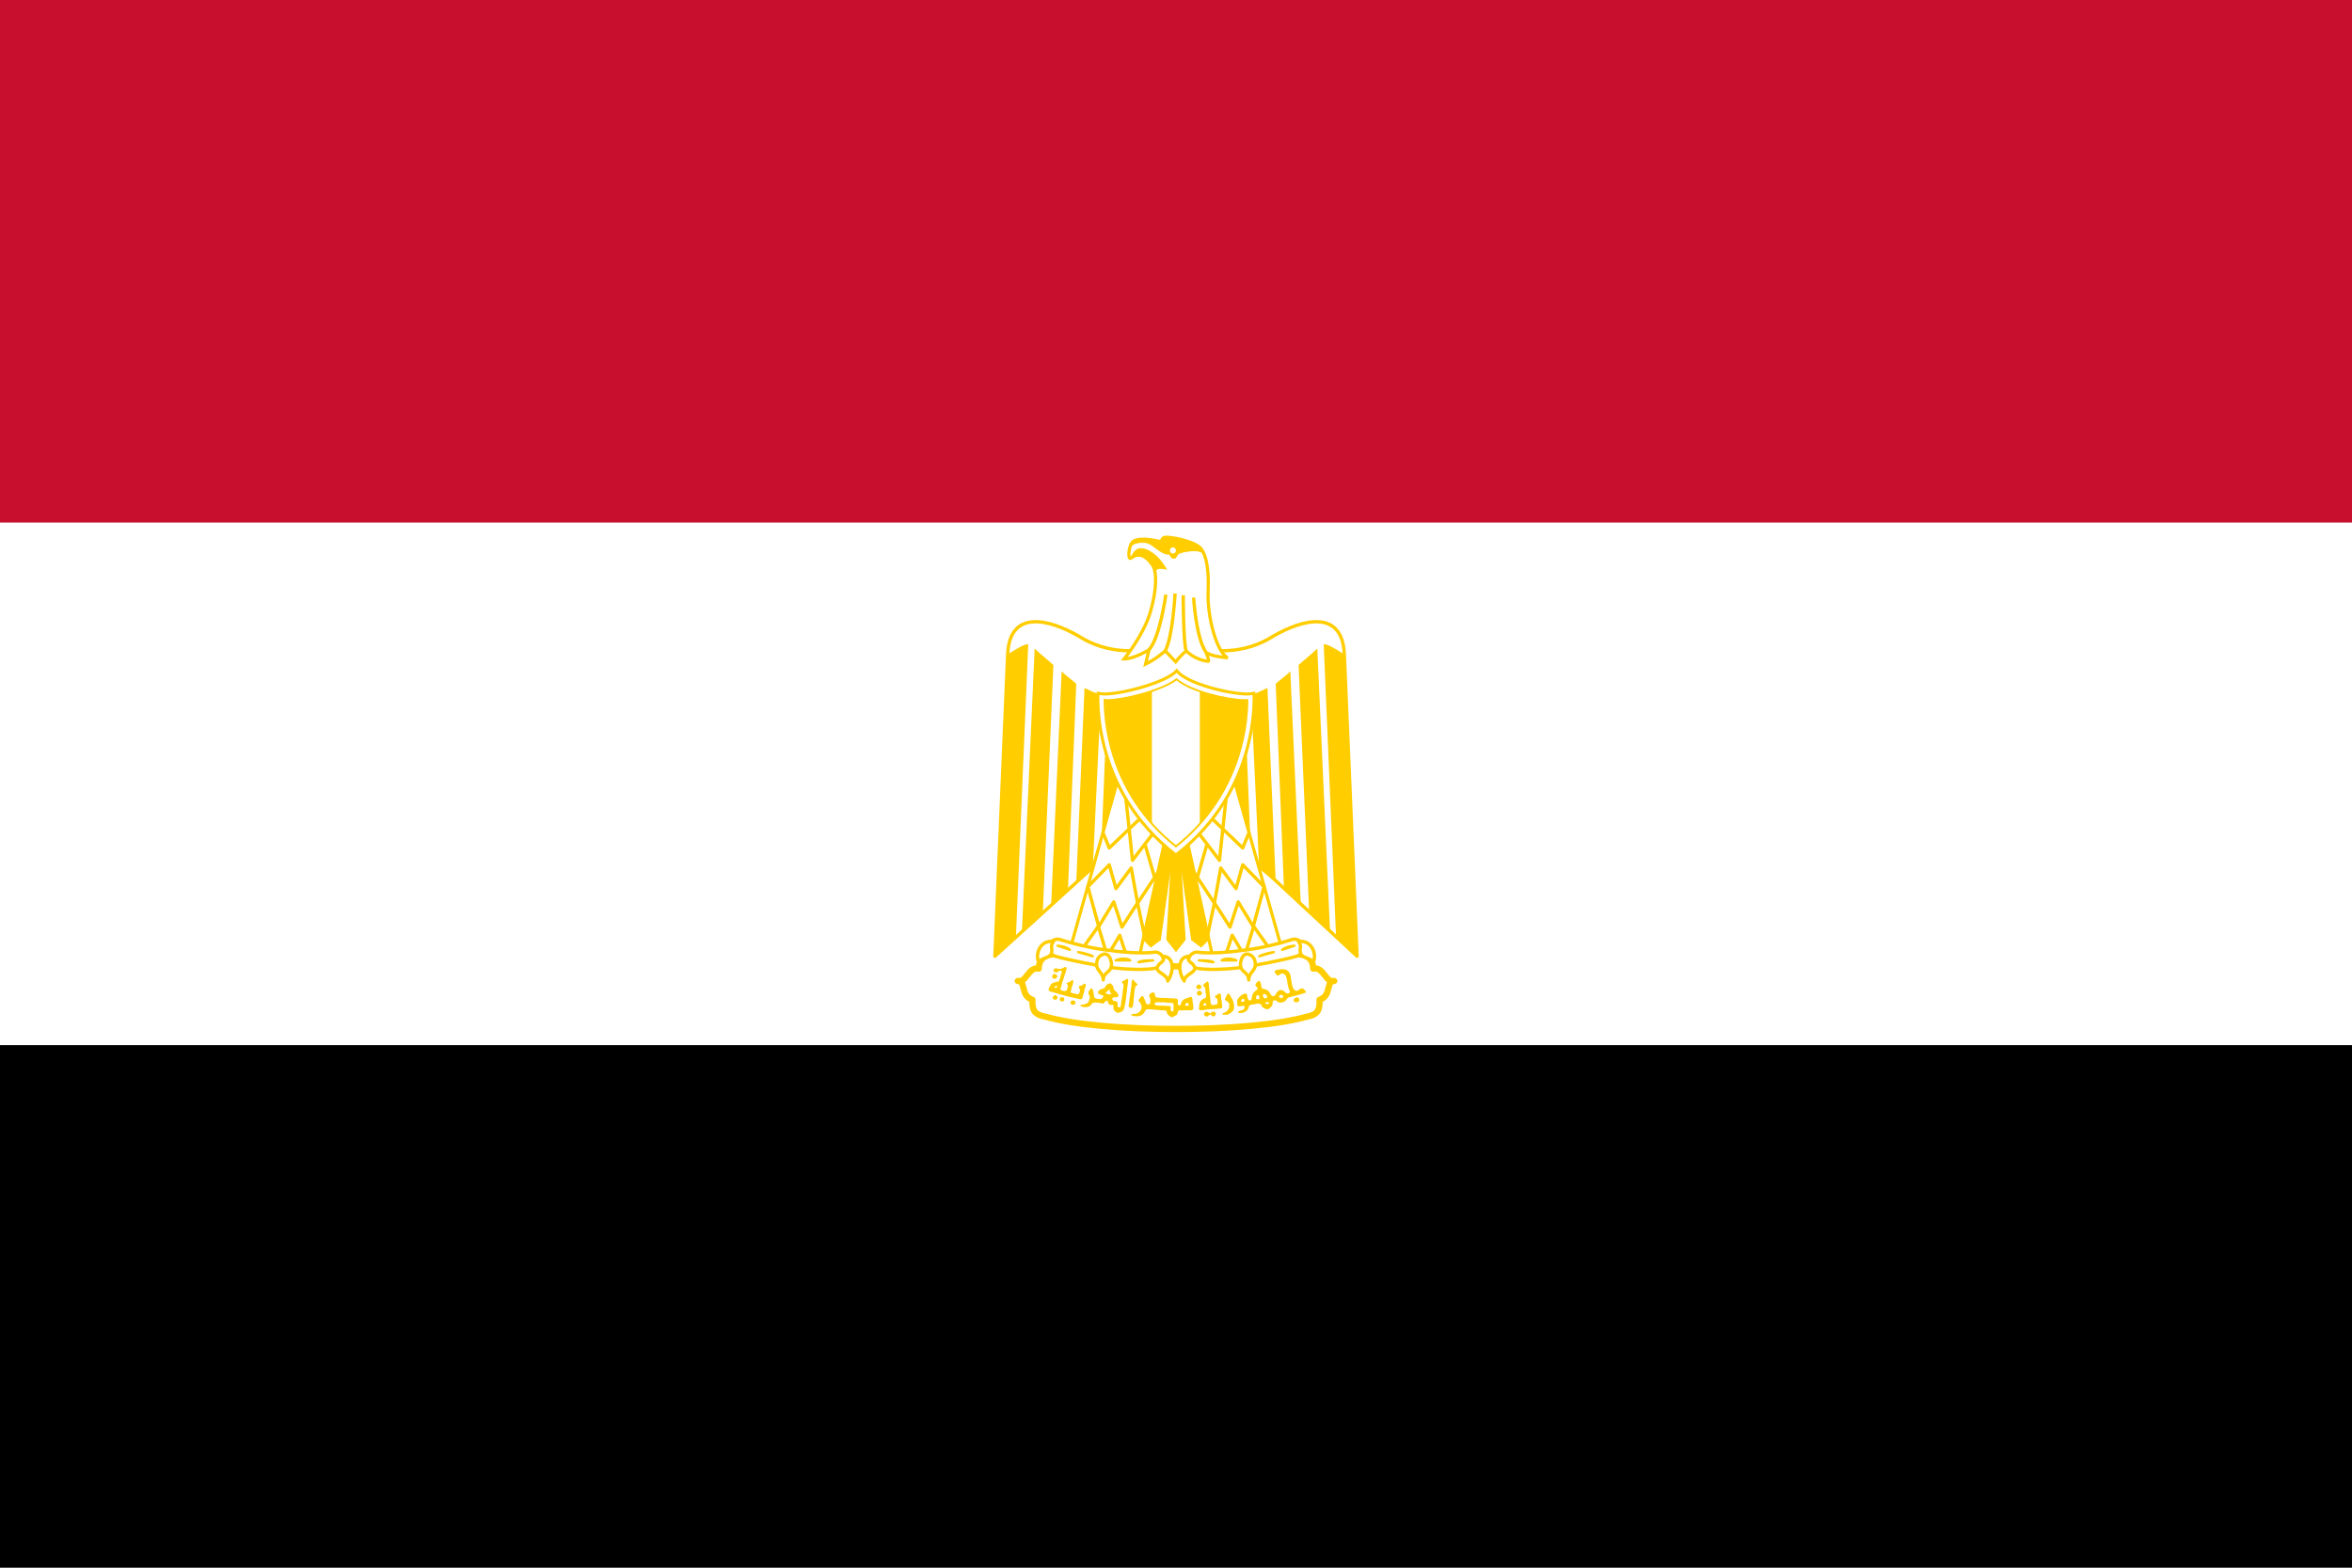
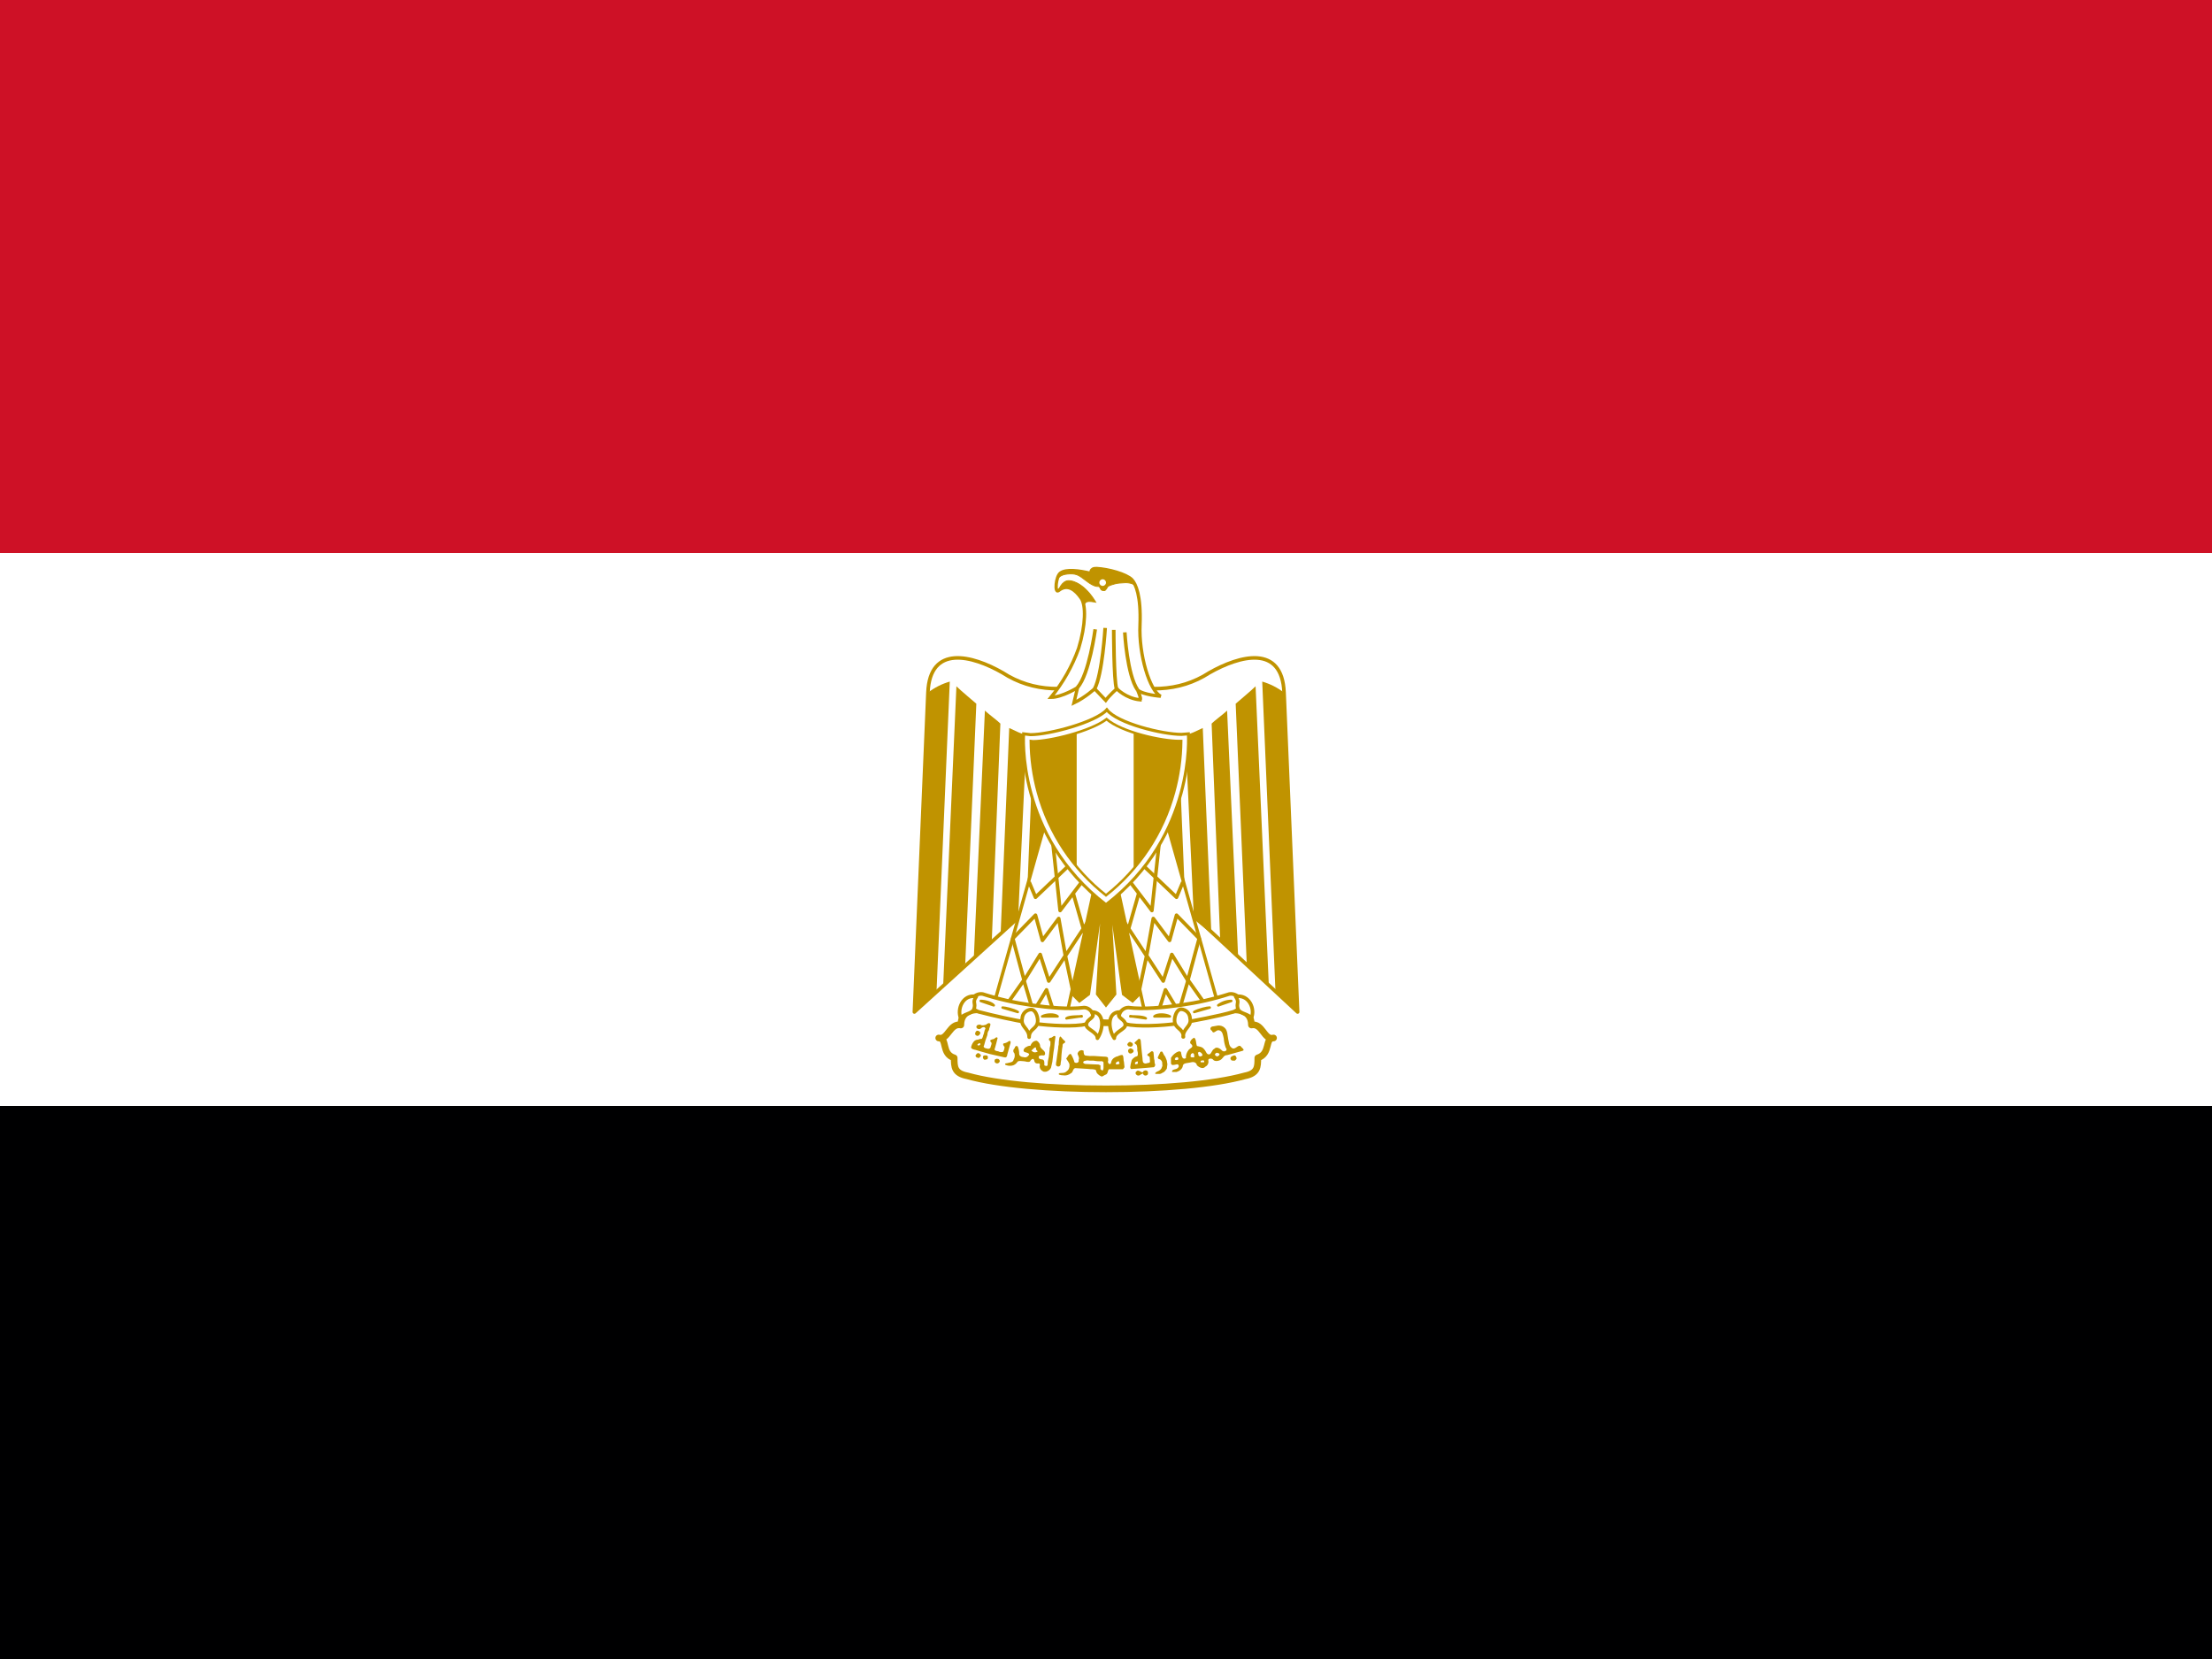
- <svg xmlns="http://www.w3.org/2000/svg" xmlns:xlink="http://www.w3.org/1999/xlink" width="900" height="600">
-   <style>.B{fill:#FFCD00}.C{stroke:none}.D{stroke:#FFCD00}.E{stroke-linejoin:round}.F{stroke-width:5.448}</style>
-   <defs>
-     <clipPath id="A">
-       <path d="M-109.449 181.528l-.224.007c-1.642 0-5.455-.842-6.925-2.105-1.54 1.167-5.416 2.105-7.032 2.105a1.22 1.22 0 0 1-.225-.023l.038 1.096c.085 1.297.313 2.598.658 3.85 1.087 3.941 3.312 7.29 6.501 9.831 3.192-2.543 5.42-5.895 6.509-9.839a19.36 19.36 0 0 0 .66-3.85 21.33 21.33 0 0 0 .039-1.073z" fill="#fff" stroke-width=".242" class="D" />
-     </clipPath>
-     <path id="B" d="M-123.976 179.26h4.883v17.198h-4.883z" />
-   </defs>
-   <path d="M0 0H900V600H0z" />
-   <path fill="#fff" d="M0 0H900V400H0z" />
-   <path fill="#C8102E" d="M0 0H900V200H0z" />
-   <g transform="matrix(.233093 0 0 .233093 344.1409 97.43379)" fill="#fff" class="D">
-     <path d="M457.602 879.344l293.822 272.762-20.918-495.38c-3.073-75.078-68.316-57.853-115.709-30.77-48.01 30.77-102.783 30.77-160.648 10.454-57.852 20.315-112.629 20.315-160.64-10.455-47.388-27.08-112.624-44.308-115.704 30.77l-20.931 495.381z" stroke-width="5.45" class="E" />
-     <path d="M211.606 639.483l-20.309 481.866-34.471 30.752 20.931-495.38c9.842-6.77 27.084-17.233 33.849-17.233zm41.271 34.493l-17.233 403.078-34.458 35.265 20.923-465.435c6.774 6.766 27.088 23.381 30.769 27.071zm37.539 30.76l-13.535 336.182-27.693 27.071 17.238-383.562c6.753 6.77 20.292 16.62 23.99 20.309zm40.627 17.246l-13.54 286.524-27.084 21.965 13.54-318.949c6.774 3.076 20.314 10.459 27.084 10.459zm37.539 0l-9.854 238.775-27.693 27.084 10.468-262.778c6.757 0 23.995 0 27.079-3.08z" id="C" class="B C" />
-     <use transform="matrix(-1 0 0 1 908.2542 .000001)" xlink:href="#C" />
-     <path d="M467.684 933.657l41.24 187.715-13.547 13.536-14.154-10.463-23.39-167.392 9.849 167.392-13.544 17.228-13.54-17.228 9.85-167.392-23.383 167.392-14.168 10.463-13.533-13.536 41.233-187.716h27.087z" stroke-width="4.607" class="B" />
-     <g id="D" fill="none" class="D E">
-       <path d="M361.804 851.201l-81.856 290.463 112.637 17.236 47.998-218.47-78.78-89.23z" fill="#fff" stroke-width="5.101" />
-       <g class="F">
-         <path d="M334.733 950.303l9.848 23.994 53.219-50.83" />
-         <path d="M371.585 890.156l11.136 104.447 33.851-44.309m-13.54 17.212l18.49 63.816m7.25-23.446l-37.4 56.806m11.665 56.698l-11.97-56.62-10.45-57.587-25.056 33.93-10.989-39.121-35.07 35.971 17.836 65.429 24.615-40.477 13.538 41.238 25.27-39.307m-86.831 70.071l22.736-31.934 14.813 49.152 20.31-34.46 13.547 41.244" />
+ <svg xmlns="http://www.w3.org/2000/svg" xmlns:xlink="http://www.w3.org/1999/xlink" id="flag-icons-eg" viewBox="0 0 640 480">
+   <path fill="#000001" d="M0 320h640v160H0z" />
+   <path fill="#fff" d="M0 160h640v160H0z" />
+   <path fill="#ce1126" d="M0 0h640v160H0z" />
+   <g fill="#fff" stroke="#c09300" transform="translate(-40)scale(.8)">
+     <path stroke-linejoin="round" stroke-width="1.3" d="m450.8 302.4 68.5 63.6-4.9-115.5c-.7-17.5-15.9-13.5-27-7.2-11.1 7.2-24 7.2-37.4 2.5-13.5 4.7-26.3 4.7-37.4-2.5-11-6.3-26.3-10.3-27 7.2L380.7 366z" />
+     <path id="eg-a" fill="#c09300" stroke="none" d="m393.5 246.5-4.8 112.3-8 7.2 4.9-115.5a24 24 0 0 1 7.9-4m9.6 8-4 94-8 8.2 4.8-108.5c1.6 1.6 6.3 5.5 7.2 6.3m8.7 7.2-3.1 78.4-6.5 6.3 4-89.4c1.6 1.5 4.8 3.8 5.6 4.7m9.5 4-3.1 66.8-6.3 5.1 3.1-74.3c1.6.7 4.7 2.4 6.3 2.4m8.8 0-2.3 55.7-6.5 6.3 2.5-61.3c1.5 0 5.6 0 6.3-.7" />
+     <use xlink:href="#eg-a" width="100%" height="100%" transform="matrix(-1 0 0 1 900 0)" />
+     <path fill="#c09300" stroke-width="1.1" d="m453.2 315 9.6 43.8-3.2 3.2-3.3-2.5-5.4-39 2.3 39-3.2 4-3.1-4 2.3-39-5.5 39-3.3 2.5-3.2-3.2 9.6-43.7h6.4z" />
+     <g id="eg-b" fill="none" stroke-linejoin="round" stroke-width="1.3">
+       <path fill="#fff" stroke-width="1.2" d="m428.5 295.8-19.1 67.7 26.3 4 11.1-50.9z" />
+       <path d="m422.2 319 2.3 5.5 12.4-11.8" />
+       <path d="m430.8 305 2.6 24.3 7.9-10.4m-3.2 4 4.3 15m1.7-5.5-8.7 13.2m2.7 13.2-2.8-13.2-2.4-13.4-5.9 7.9-2.5-9.1-8.2 8.4 4.1 15.2 5.8-9.4 3.1 9.6 6-9.2" />
+       <path d="m415 362 5.3-7.5 3.4 11.5 4.8-8 3.1 9.6" />
+     </g>
+     <use xlink:href="#eg-b" width="100%" height="100%" transform="matrix(-1 0 0 1 900 0)" />
+     <g stroke-linecap="round" stroke-linejoin="round" stroke-width="1.3">
+       <path stroke-width="2.4" d="M450 393.8c20 0 39-1.6 50.2-4.7 4.7-.9 4.7-3.3 4.7-6.5 4.8-1.6 2.4-7.2 5.7-7.2-3.4 1-4-5.5-8-4.7 0-5.6-5.7-6.3-10.4-4.7-9.5 3.1-26.3 3.9-42.2 3.9-16-.8-32.6-.8-42.2-4-4.7-1.5-10.3-.8-10.3 4.8-4-.8-4.7 5.6-8 4.7 3.3 0 .8 5.7 5.6 7.2 0 3.2 0 5.6 4.8 6.5 11 3.1 30.2 4.7 50.1 4.7" />
+       <path d="M422.9 363.5c6.4.9 13.6 1.6 19.2.9 3.2 0 5.5 5.5-.9 6.3-5.5.7-14.3 0-19-.8a231 231 0 0 1-18.4-4c-5.6-2.4-1.6-7 1.6-6.4a105 105 0 0 0 17.5 4m54.2 0c-6.4.9-13.6 1.6-19 .9-3.4 0-5.7 5.5.7 6.3 5.6.7 14.3 0 19-.8 4-.8 12.8-2.3 18.4-4 5.6-2.4 1.6-7-1.6-6.4a105 105 0 0 1-17.5 4" />
+       <path d="M403 360.4c-4.8-.9-7 4.7-5.5 7.9.7-1.6 4-1.6 4.7-3.2.9-2.4-.7-2.4.9-4.7zm19.2 14.7c0-3.2 3.1-2.8 3.1-6 0-1.5-.8-4-2.4-4a3.4 3.4 0 0 0-3.2 3.2c-.7 3.1 2.5 3.6 2.5 6.8m22.7-9.1c4.7 0 4.2 6.3 2 9.5 0-2.3-4-3.2-4-4.8 0-2.4 3.6-2.4 2-4.7m52-5.6c4.9-.9 7.2 4.7 5.6 7.9-.7-1.6-4-1.6-4.7-3.2-.9-2.4.7-2.4-.9-4.7M478 375c0-3.2-3.2-2.8-3.2-6 0-1.5.8-4 2.4-4a3.4 3.4 0 0 1 3.2 3.2c.7 3.1-2.5 3.6-2.5 6.8zm-23-9c-4.7 0-4.2 6.3-2 9.5 0-2.3 4-3.2 4-4.8 0-2.4-3.6-2.4-2-4.7" />
+       <path stroke-width=".9" d="M404.7 362c1.6 0 4 .7 4.7 1.6zm7.9 2.4c.8 0 4 .7 5.5 1.6zm28.6 3.2c-1.5 0-4.7 0-5.5.7l5.5-.8zm-8.7 0c-.9-.9-4-.9-5.6 0zm62.8-5.6a8 8 0 0 0-4.7 1.6zm-7.8 2.4c-1 0-4 .7-5.6 1.6zm-28.7 3.2c1.5 0 4.7 0 5.6.7l-5.6-.8zm8.7 0c.9-.9 4-.9 5.6 0z" />
+       <g fill="#c09300" stroke="none">
+         <path d="M403.3 374.6q-.8-.3-.6-1 .3-1 1-.8c.4 0 .9.6.9.8l-.4.7-.2.1q-.1.3-.7.2m55 3.9q-.4-.2-.6-.7c0-.4.6-1 1-1l.8.4q.5.6-.1 1.2-.5.3-1.1 0zm.3 2.5q-.5-.2-.6-.8t.5-.9l.4-.2.4.2q.6.2.7.8 0 .5-.7.8-.4.3-.7 0z" />
+         <path d="M407.8 370q-.7.1-1.2.6c-.6.1-1.4.5-2 0-.6-.1-1.4 0-1.5.8.1.7 1 1 1.6.6.4-.5 1.5-.9 1.7 0-.5.8-.4 1.7-.8 2.4q-.1.7-.5 1.3-.8 0-1.4.3a2 2 0 0 0-1.6.8q-.7.9-.9 2c.1.6 1 .8 1.6.9l2 .6 3.2.9 4.8 1.1.5.1c.7.2 1-.5 1-1l1-3.6c.2-.5.5-1.5-.4-1.3q-.7.6-1.6.8c-.9 0-.4 1 0 1.3q0 1-.5 1.8-.9.3-1.8-.2c-.5 0-1.7-.3-1.2-1l.5-1.8.5-2c-.4-.7-1 .3-1.5.4s-1.6.3-1 1c.6.4.2 1.1 0 1.7 0 .7-.8 1-1.4.7-.6 0-1.5-.5-1-1.1l.5-1.8.7-2q0-1 .6-1.8c0-.7.5-1.3.5-2q0-.4-.4-.4zm-3.7 7.3h.3q.3.3 0 .6l-.3.2q-.7 0-.6-.3l.3-.3zm-1 5q-.7-.5.3-1.3.4-.3.9.1.9.6 0 1.3-.2.3-.5.2t-.7-.2zm3 1a1 1 0 0 1-.6-1.1q.1-.6.9-.5.9-.1.9.7 0 .5-.3.7zm89.2 0q-.3-.1-.3-.5 0-.6.8-.9.9-.5 1.2.2.5.8-.1 1.2-.2.4-.8.3-.7 0-.8-.2zm-85 1.2q-.6-.1-.6-.8 0-.4.2-.6l.6-.2.6.1q.8.6.3 1.2t-1.2.3zm21.8 1-.2-.3q0-.9.2-1.7l.2-1.5.4-2.8q0-.8.2-1.4 0-1.2.2-2.2c0-.3.3-1 .6-.6q.6.8 1.4 1.5c.4.3 0 .7-.3.8q-.6.3-.5 1l-.2 1.2-.2 2-.1 1.8-.2 1.2q.1.7-.4 1.1-.6.3-1-.1zm29.7-9.8-1.3 1.2c-.6.5.5.7.6 1.1q.3.9.2 1.8.3.9.2 1.7c0 .7-.8.5-1.2.9q-.6.4-1 1l-.4 1.6c0 .5-.3 1 0 1.4l.1.2h.5l1.5-.1 3.7-.3 2.2-.2c.6.1.9-.5.9-1-.4-.7-.1-1.4-.4-2l-.2-2.2c0-.6-.7-.8-1-.4l-1.2.9c-.3.6.6.6.8 1l.1 1.5c.1.6-.5.6-1 .7q-.9.4-1.5-.3-.2-.7-.2-1.5l-.3-2.7-.3-3.2c0-.5-.1-1.2-.8-1.1m-.6 8.2h.3v.8l-.3.1-.4.1h-.2q-.3-.3.1-.8zm-30-9.2c-.3 0-.8.7-1.2.6-.9.1-.8 1-.1 1.3v.8c.1.8-.4 1.5-.3 2.3l-.3 2.6q-.4 1.4-.4 2.7c-.1.8-.7.5-1.2.3v-1q0-1.2-1.2-1.2-1-.1-.8-1.1.6-.4 1.5-.3c1 .2.9-1.1.4-1.6s-1.2-1-1.4-1.6q0-1.3-1.2-2.1c-1.1-.1-2 .8-2.3 1.8q-.8 0-1.4.4c-.7.2-1.7 1.4-.7 1.9.5.1 2.2.5 1.4 1.2q-.7 1-1.9.6c-.7 0-1.5-.4-1.5-1.2q0-1.2-.4-2.3c-.2-.8-1.1-.6-1.2.2q-1 1-.1 2 .3 1.2-.3 2.2c-.2 1-1.2 1-1.9 1.2-.3.2-1.6 0-1.1.7a4 4 0 0 0 2.4.3q1.2-.2 2-1.4c.5-.5 1.4-.2 2.2-.2.7 0 1.5.5 2.3.1.2-.5 1.2-1.5 1.5-.5q.2 1.4 1.5 1.2c.9 0 .5.6.5 1.2q.2 1.3 1.5 1.8h.8q1.2-.3 1.8-1.4l.5-2.2.4-3.4q.3-1.5.4-3.2l.3-2.3q0-.6-.5-.4m-6.7 4.1q.2 0 .2.5t.5.8v.3l-.8.2q-.7 0-1.2-.5l-.2-.2.3-.2.5-.5q.4-.4.7-.4m66-7.9-1.7.3c-1 0-1.5 1-.5 1.6.6 1.5 1.5-.4 2.5-.2 1.4.2 1.5 1.8 1.8 3q.1 1.6.7 3.3c1 1.1-.7 1.8-1.4 1-.6-.7-2-1.5-2.7-.6-.9.4-1 1.6-1.7 2-1.2.3-1.3-1.2-2-1.8-.6-.9-1.7-1-2.6-1.2-.4-.9-.2-2.4-1-3-.8.3-2.2 1.7-1 2.4 1 1-.5 1.4-1 2q-1.1 1.4-1 3c-1.3.7-1.5-.8-1.7-1.7 0-1.1-1-.8-1.7-.4q-1.3.8-2 2v2c.2.9 1.2.5 1.8.4 1-.4 1.4.7.6 1.3-.6.6-2.2.3-2 1.4h1.6c1-.3 2.2-1.1 2.3-2.3.2-1 1.7-.9 2.5-1.1 1-.3 2.3-.4 2.6 1 .7.7 2.2 1.5 3 .5a2 2 0 0 0 1.1-2.3c-.1-.8 1.3-.8 1.7-.3.5.8 2.1.6 2.9 0s1-1.6 2.2-1.6l5.4-1.5c1.4-.3-.2-1.2-.6-1.8-1-.5-2 1.7-3.2.6-1-.7-.9-2-1.2-3.1-.3-1.4-.2-3-1.2-4q-1-1-2.5-.9m-6.8 9.5.5.2q.6.4.7 1 0 .2-.3.3l-.5.2q-.5-.1-.7-.5v-.4q-.3-.5 0-.6zm6.5.4q.5 0 .8.3.2.5-.4.8l-.5.2-.4-.3q-.3-.1-.3-.4.1-.5.8-.7zm-9 0q.3 0 .4.2.3.2.3.6v.6q.2.3-.6.2c-.8-.1-.7 0-.7-.6q0-.5.3-.7t.4-.2zm-5.4 1.5.4.4q0 .4-.2.6-.6.2-1 0v-.1q-.3-.2 0-.3v-.1l.2-.3zm9.2 1.2.5.1v.6h-1.2l-.1-.2q0-.3.2-.4zm-17.1 4.8q-.3 0-.1-.2.3-.4.8-.6a3 3 0 0 0 1.4-1l.4-1-.1-1.4a2 2 0 0 0-.8-1q-.6 0-.8-.6l.4-.9.6-1.2q.6-.3.8.2l.5 1q.4.4.6 1l.4 1 .2 1.3-.2 1.6-.6.8q-.4.5-1 .7-.4.3-.9.4H468zm-6.9.4q-.3-.2-.3-.6c0-.4 0-.3.3-.6q.4-.6 1.4 0t1 .1q.2-.4 1-.5l.5.2q.3.2.3.7c0 .5 0 .5-.3.8q-.3.2-.7.2a1 1 0 0 1-.8-.6q0-.4-.2-.1l-.2.1q-.4.1-.8.5l-.5.1q-.4 0-.7-.3m-19.8-8.9q-1.2.1-1.5 1.3c.2.7.8 1.5.4 2.2.3 1-.8 1.4-1.5.9q-.4-1.5-1.3-3c-.8-.2-1.1 1.1-1.7 1.6.3.7 1.1 1.4 1.2 2.3q.1 1.6-1.1 2.4c-.7.7-1.7.5-2.5.6-1 .6.7.8 1.2.8q1.6.3 3-.8c.7-.3.6-1.7 1.5-1.8l4.8.3c.8.2 2.1-.1 2.7.5 0 1 1 1.8 1.9 2.2.5.2 1-.5 1.5-.6 1-.3.7-1.5 1.3-2h5c.2 0 .3-.5.6-.7l-.2-1.9c-.3-.8 0-1.8-.5-2.5-.9-.2-1.6.5-2.4.6q-1.6.7-1.8 2.3c-.5.9-1.4-.2-1-1l-.1-1c-.5-.5-1.4-.3-2.1-.4l-3-.2q-1.5.1-2.7-.1c-1 0-1-1-1-1.8zm2 3.7 1 .1h1.3q1.5.3 3 .2.3 0 .6.4v2q0 .5-.2.8l-.2.2-.7-.5v-1.4l-.7-.3-2.6-.1-2-.1q-.5 0-.9-.4-.2-.4.4-.7zm11.3.3q.2 0 .2.3l.2.5q0 .2-.2.2-.8.3-1.2 0l.2-.6z" />
      </g>
    </g>
-     <use transform="matrix(-1 0 0 1 908.2542 .000001)" xlink:href="#D" />
-     <g class="E">
-       <path d="M454.127 1271.505c85.558 0 167.418-6.769 215.42-20.31 20.316-3.684 20.316-14.147 20.316-27.694 20.315-6.768 9.845-30.762 24-30.762-14.155 3.7-17.228-24-34.462-20.299 0-24.01-24.006-27.083-44.317-20.325-40.626 13.546-112.637 16.625-180.958 16.625-68.316-3.079-139.716-3.079-180.953-16.625-20.31-6.758-44.304-3.685-44.304 20.325-17.239-3.7-20.315 24-34.467 20.3 14.152 0 3.687 23.993 24 30.761 0 13.547 0 24.01 20.926 27.694 47.385 13.541 129.253 20.31 214.798 20.31z" stroke-width="10.202" />
-       <g class="F">
-         <path d="M337.822 1141.642c27.69 3.695 58.466 6.769 82.478 3.695 13.528 0 23.378 23.383-3.701 27.083-23.995 3.068-61.542 0-81.856-3.7-17.233-3.078-54.776-9.844-78.783-16.625-24.003-10.452-6.762-30.751 6.766-27.68 20.931 6.765 48.015 13.54 75.099 17.228zm232.653 0c-27.7 3.695-58.466 6.769-81.86 3.695-14.16 0-24.008 23.383 3.077 27.083 24.005 3.068 61.55 0 81.847-3.7 17.242-3.078 54.78-9.844 78.784-16.625 24.01-10.452 6.78-30.751-6.767-27.68-20.926 6.765-48.006 13.54-75.081 17.228z" />
-         <path d="M252.877 1128.129c-20.923-3.695-30.77 20.299-23.993 33.835 3.073-6.768 17.23-6.768 20.312-13.536 3.681-10.455-3.082-10.455 3.681-20.3zm81.856 62.936c0-13.526 13.533-11.863 13.533-25.404 0-6.766-3.685-17.234-10.454-17.234s-13.546 6.768-13.546 13.536c-3.08 13.544 10.467 15.578 10.467 29.102zm97.429-38.955c20.294 0 18.283 27.089 8.432 40.627 0-9.846-17.23-13.538-17.23-20.299 0-10.476 15.556-10.476 8.798-20.328zm223.215-23.981c20.926-3.695 30.778 20.299 24.004 33.835-3.08-6.768-17.233-6.768-20.31-13.536-3.694-10.455 3.08-10.455-3.694-20.3zm-81.855 62.936c0-13.526-13.528-11.863-13.528-25.404 0-6.766 3.687-17.234 10.459-17.234 6.766 0 13.54 6.768 13.54 13.536 3.08 13.544-10.471 15.578-10.471 29.102zm-97.43-38.955c-20.302 0-18.288 27.089-8.44 40.627 0-9.846 17.228-13.538 17.228-20.299.003-10.476-15.556-10.476-8.787-20.328z" />
-       </g>
-       <path d="M259.656 1134.907c6.778 0 17.236 3.079 20.315 6.766l-20.335-6.779zm33.806 10.468c3.697 0 17.239 3.073 24.007 6.758l-24.025-6.779zm123.127 13.514c-6.769 0-20.31 0-23.994 3.068l23.982-3.089zm-37.539 0c-3.684-3.7-17.231-3.7-23.997 0h23.982zm269.592-23.982c-6.769 0-16.623 3.079-20.316 6.766zm-33.85 10.468c-3.69 0-17.234 3.073-24.004 6.758l24.024-6.779zm-123.126 13.514c6.776 0 20.314 0 24.004 3.068l-24.024-3.089zm37.538 0c3.69-3.7 17.24-3.7 24.005 0h-24.025z" stroke-width="3.822" />
-     </g>
-     <path d="M253.95 1189.006c-2.291-.438-3.494-2.251-2.918-4.396.703-2.613 2.796-4.108 4.773-3.408 1.258.444 3.56 2.765 3.57 3.598.012.956-1.205 3.229-1.728 3.234-.226.002-.576.2-.778.437-.429.507-1.773.753-2.919.534zm235.656 16.817c-.852-.316-2.21-2.225-2.208-3.105.008-1.661 2.463-4.367 3.984-4.382.752-.005 2.81 1.064 3.579 1.864 1.394 1.45 1.09 3.83-.662 5.182-.862.666-3.433.907-4.692.44zm1.545 10.639c-1.803-.61-2.462-1.492-2.609-3.49-.152-2.083.05-2.407 2.25-3.607l1.569-.855 1.486.663c2.06.918 2.975 1.908 3.048 3.292.078 1.492-1.029 3.018-2.747 3.788-1.508.676-1.598.682-2.997.21zm-218.282-46.719c-1.485-.047-3.523 1.318-4.692 2.01-2.785.654-6.026 2.365-8.714.537-2.648-.818-6.17-.173-6.57 3.084.68 2.796 4.598 4.394 6.972 2.547 1.762-2.306 6.57-3.659 7.105.268-1.96 2.97-1.737 6.902-3.351 10.055-.263 1.964-1.08 3.829-2.145 5.497-1.983.199-4.092-.035-5.765 1.206-2.686.147-5.426 1.482-6.972 3.754-1.73 2.48-3.383 5-3.888 8.044.46 3.11 4.022 4.002 6.704 4.156 2.86.788 5.724 1.82 8.58 2.682 4.656 1.042 9.018 2.725 13.675 3.753 6.797 2.05 13.934 2.992 20.78 4.827.718.238 1.39.445 2.145.536 2.842.59 4.324-2.5 4.558-4.826 1.41-4.975 2.486-10.035 3.888-15.016.965-1.997 2.13-6.509-1.742-5.496-2.21 1.324-4.084 3.318-6.838 3.485-3.75.219-1.61 4.055-.134 5.631.326 2.52-.471 5.53-2.145 7.508-2.23 1.414-5.026-.24-7.374-.804-2.465.042-7.393-1.216-5.094-4.559.816-2.475.888-5.183 1.877-7.641 1.259-2.637 1.439-5.514 2.01-8.312-1.55-3.335-4.198 1.097-6.3 1.474-1.45 1.007-6.888 1.434-4.023 4.022 2.468 1.875.576 5.134.134 7.508-.158 3.304-3.594 4.093-6.301 3.352-2.693-.13-6.441-2.135-4.156-5.095.52-2.467 1.381-4.891 1.877-7.374l2.95-8.848c.465-2.66 1.42-5.182 2.68-7.508.075-2.94 2.05-5.47 2.011-8.446-.2-1.454-.851-1.983-1.742-2.011zm-15.417 31.103c.35-.06.6-.008.938.134 1.071.456 1.103 1.327 0 2.28-.482.415-1.03.816-1.207.804-2.006-.173-2.598-.471-2.68-1.207-.075-.649.13-.835 1.474-1.475.667-.318 1.124-.475 1.475-.536zm-4.446 21.537c-2.128-2-1.785-3.46 1.361-5.806 1.347-1.003 2.163-.89 3.703.515 2.37 2.162 2.465 3.53.373 5.383-1.034.916-1.486 1.104-2.69 1.116-1.259.013-1.616-.144-2.747-1.208zm13.085 3.947a3.69 3.69 0 0 1-2.67-4.666c.55-1.865.87-2.048 3.604-2.076 3.067-.03 3.662.483 3.691 3.183.017 1.52-.1 1.872-.857 2.576-.888.826-2.596 1.271-3.768.982zm382.293.343c-.974-.81-1.17-1.177-1.181-2.209-.013-1.761 1.002-3.053 3.2-4.049 2.926-1.325 4.118-1.143 5.22.797 1.465 2.58 1.395 3.633-.36 5.371-.969.96-1.15 1.016-3.368 1.038-2.177.013-2.426-.045-3.511-.948zm-364.918 4.933c-1.561-.416-2.37-1.588-2.39-3.46-.018-1.433.086-1.661 1.087-2.445.65-.508 1.674-.943 2.482-1.053 1.145-.157 1.564-.057 2.485.59 2.362 1.66 2.864 3.303 1.496 4.897-1.457 1.697-2.837 2.091-5.16 1.471zm94.04 4.205c-.347-.432-1.112-.687-1.191-1.232.137-2.38.251-4.79 1.01-7.07.412-2.244.05-4.588.833-6.773.802-3.977.801-8.077 1.725-12.028.043-2.035.236-4.071.826-6.03.676-3.096.058-6.333.97-9.392-.098-1.15 1.225-4.218 2.387-2.4 1.687 2.473 3.91 4.483 6.096 6.5 1.878 1.084.154 2.68-1.144 3.217-1.781.702-2.214 2.664-2.088 4.385-.25 1.779-.963 3.462-1.036 5.277-.377 2.67-.303 5.383-.65 8.05-.781 2.613-.482 5.405-.743 8.098.034 1.71-.778 3.263-.666 4.979-.208 1.74-.286 3.836-1.747 5.03-1.41.712-3.45.589-4.583-.611zm127.416-42.044c-2.069 1.565-3.919 3.412-5.765 5.23-2.542 1.925 2.088 3.045 2.681 4.692.675 2.515.635 5.193.805 7.776.769 2.365 1.108 4.884.938 7.374-.222 2.67-3.704 2.107-5.228 3.62-2.11.888-2.952 2.962-4.559 4.423-1.056 2.071-1.339 4.618-1.474 6.972.151 1.921-1.298 4.072 0 5.765.167.239.365.566.536.804.434.623 1.47.126 2.145.268 2.16-.12 4.412.203 6.435-.67 5.191-.898 10.43-.97 15.686-1.207 3.214.103 6.307-1.016 9.519-.938 2.517.557 3.65-2.172 3.62-4.156-1.426-2.804-.194-6.129-1.341-8.983-1.008-2.885-.611-6.126-1.073-9.116-.063-2.353-3.049-3.225-4.558-1.475-1.465 1.48-3.83 1.776-4.96 3.62-1.273 2.584 2.691 2.587 3.351 4.558.755 1.992.508 4.207.67 6.301.49 2.542-2.27 2.687-4.021 2.95-2.303.863-5.535 1.44-6.838-1.34-.819-2.058-.707-4.26-.938-6.436-.057-3.826-.977-7.587-1.207-11.395-.22-4.706-1.033-9.381-1.34-14.077-.044-1.954-.304-5.14-3.084-4.558zm-2.681 35.394l1.34.134.134 1.609.134 1.608-1.743.537a14.22 14.22 0 0 1-1.742.402 10.94 10.94 0 0 1-.805-.537c-.942-.68-.701-1.651.536-2.949.698-.73 1.025-.872 2.145-.804zm-128.554-39.812c-1.63.579-3.7 2.973-5.362 2.95-3.776.266-3.249 3.943-.537 5.228.358 1.115.022 2.522.134 3.754.527 3.387-1.61 6.113-1.206 9.519-.19 3.733-1.317 7.369-1.475 11.127-1.06 3.876-1.072 7.86-1.743 11.798-.447 3.532-3.001 2.286-5.229 1.341-.017-1.531-.116-3.027-.134-4.558.929-3.506-1.892-4.529-4.692-4.96-2.944.278-4.388-2.245-3.754-4.827 1.265-1.506 4.445-1.087 6.435-1.34 4.21.872 4.04-4.77 1.877-6.704-1.479-2.727-5.14-3.9-6.167-6.703.41-3.717-2.058-7.432-5.094-9.25-4.67-.328-8.196 3.702-9.921 7.641-1.942.561-3.878 1.144-5.765 1.877-3.042.761-7.378 6.036-3.218 8.044 2.335.643 9.44 2.264 6.301 5.496-1.768 3.034-5.152 3.086-8.178 2.28-3.104.002-6.56-1.51-6.435-5.095-.633-3.217-.529-6.684-2.01-9.653-.638-3.6-4.723-2.758-4.961.536-3.146 2.292-2.727 5.997-.536 8.715 1.367 3.127.013 6.768-1.34 9.652-.82 3.754-4.96 3.882-7.911 5.095-1.448.562-6.986-.334-4.96 2.815 3.23 1.14 7.09 2.166 10.457 1.34 3.53-.437 6.596-2.851 8.312-5.898 2.371-2.403 6.444-1.145 9.519-1.207 3.315-.008 6.704 2.328 9.92.805.933-2.421 5.243-6.417 6.57-2.28-.226 3.702 3.043 5.688 6.435 5.23 3.706-.212 2.336 2.62 2.28 4.826.244 4.009 2.83 6.112 6.166 7.776 1.137.306 2.338.203 3.486 0 3.209-1.009 6.665-2.44 7.642-6.033 1.302-2.92 1.333-6.224 2.279-9.25.76-4.848 1.741-9.696 1.877-14.613 1.184-4.455.844-9.164 1.742-13.675.568-3.354.99-6.707 1.341-10.055-.393-1.79-1.166-2.09-2.145-1.743zm-29.092 17.83c.65.08 1.01.876 1.073 2.28.068 1.561.885 2.834 1.877 3.083.782.196.715 1.025-.134 1.609-.494.34-1.377.545-2.95.536-2.48-.013-4.017-.655-5.362-2.011l-.805-.804 1.207-.805a27.58 27.58 0 0 0 2.413-2.145c1.222-1.247 2.032-1.822 2.681-1.743zm283.282-33.79c-2.433.112-4.879.506-7.105 1.073-4.463-.278-6.703 4.406-2.413 6.703 2.58 6.583 6.608-1.359 10.725-.804 6.167 1.2 6.688 7.86 7.642 12.87.347 4.963 1.777 9.789 3.217 14.48 4.128 4.588-3.092 7.465-6.167 3.887-2.622-2.85-8.239-6.347-11.395-2.413-3.877 1.642-4.036 6.823-7.24 8.312-5.187 1.58-5.84-4.8-8.58-7.507-2.52-3.537-7.338-3.846-11.262-5.095-1.84-3.727-.881-10.063-4.692-12.602-3.2 1.305-9.066 7.302-4.156 10.055 4.795 4.121-2.093 6.01-4.29 8.848-3.139 3.495-3.64 8.306-4.157 12.737-5.402 2.984-6.454-3.38-7.105-7.374-.42-4.768-4.444-3.369-7.24-1.609-4.086 1.656-6.126 5.536-8.982 8.58-.343 2.779.16 5.82.134 8.715.928 3.48 5.158 1.846 7.776 1.608 4.199-1.756 5.918 2.692 2.547 5.23-2.282 2.9-9.523 1.385-8.848 6.032 2.333.273 4.764.185 7.105 0 4.678-1.278 9.701-4.579 10.189-9.787.616-4.54 7.154-3.713 10.725-4.692 4.465-1.287 9.845-1.618 10.86 4.022 3.043 3.196 9.646 6.795 13.004 2.413 3.408-2.082 5.046-5.739 4.826-9.653-.695-3.366 5.443-3.488 6.971-1.609 2.237 3.681 9.228 2.595 12.603.537 3.587-2.648 4.365-7.315 9.519-7.374 7.646-2.29 15.59-3.61 23.059-6.435 6.05-1.319-.9-5.139-2.413-7.374-4.607-2.278-8.615 7.044-13.81 2.413-4.013-3.072-3.74-8.909-5.228-13.407-1.017-5.823-.76-12.538-4.96-17.16-2.885-3.067-6.804-3.806-10.86-3.62zm-29.226 40.623c.54-.013 1.148.254 2.145.804 1.88 1.038 3.22 2.758 3.217 4.156-.001.912-.233.974-1.608 1.609-.846.39-1.808.809-2.146.804-.776-.008-2.678-1.53-2.68-2.145-.004-.255-.25-1.229-.537-2.01-.505-1.376-.427-1.358.268-2.28.444-.59.801-.924 1.34-.938zm28.02 1.474c1.597-.104 2.546.394 3.217 1.61.78 1.41.25 2.492-1.743 3.35-.873.378-1.746.684-1.877.671s-.851-.44-1.609-.938c-1.158-.763-1.327-1.132-1.34-2.011-.013-1.353 1.498-2.56 3.351-2.682zm-38.344.402c.468-.072.894.172 1.475.67.772.664 1.016 1.197 1.207 2.548.134.939.113 2.153 0 2.681-.209.97-.229.926-2.413.939-2.747.026-3.002-.274-2.95-2.816.034-1.616.05-2.051.939-2.949.688-.696 1.275-1 1.742-1.073zm-23.595 6.168c.856.2 1.664.847 1.877 1.876.281 1.363.034 1.983-1.073 2.548-.953.485-3.149.647-3.754.268-.196-.123-.6-.442-.804-.805-.292-.52-.238-.77.134-1.072.26-.211.538-.514.536-.67s.289-.7.67-1.207c.627-.832 1.558-1.14 2.413-.938zm39.683 5.094c.764-.004 1.41.261 1.877.67.795.697.768 1.718-.134 2.414-.58.447-3.74.406-4.826 0-.484-.181-.668-.424-.67-.939-.009-.604.16-.977 1.206-1.475.877-.418 1.784-.665 2.548-.67zm-73.666 20.673c-.411-.268-1.02-.502-.407-.95.741-1.298 2.222-1.747 3.537-2.23 2.35-1.018 4.379-2.747 5.893-4.798.214-1.429 1.818-2.204 1.811-3.697.013-2.038.134-4.126-.363-6.118-.55-1.826-1.937-3.226-3.546-4.178-1.1-.865-2.891-1.103-3.298-2.635-.225-1.47 1.088-2.59 1.547-3.9.958-1.81 1.764-3.706 2.793-5.47 1.111-1.235 2.826-.068 3.401 1.125.812 1.191 1.531 2.47 1.934 3.85 1.297 1.424 2.447 3.093 2.913 4.985.637 1.332 1.644 2.584 1.585 4.144 0 1.787 1.008 3.378.945 5.175.057 2.405.056 4.912-.823 7.182-.6 1.26-1.804 2.015-2.602 3.143-1.368 1.268-2.876 2.484-4.632 3.158-1.24.395-1.96 1.826-3.515 1.479-2.207.039-4.447.339-6.637-.017.138.232-.671-.393-.536-.246zm-29.387 1.931c-1.042-1.071-1.267-1.525-1.279-2.576-.012-1.062.192-1.483 1.211-2.513 1.88-1.899 2.8-1.945 6.045-.302 3.102 1.57 4.151 1.712 4.429.6.268-1.073 2.054-2.055 3.75-2.062 1.073-.009 1.68.205 2.54.874 1.078.84 1.13.97 1.158 2.914.017 1.987-.009 2.062-1.246 3.158-1.19 1.047-1.381 1.111-2.855.964-1.876-.189-3.001-1.047-3.307-2.525-.221-1.072-.598-1.328-.88-.6-.09.235-.552.524-1.025.643-.873.22-2.355 1.152-3.407 2.145-.398.375-1.095.552-2.225.563-1.526.013-1.738-.078-2.91-1.283zm-85.03-38.182c-2.852.03-5.923 2.429-6.302 5.228.652 3.228 3.333 6.39 1.609 9.787 1.19 4.346-3.267 5.995-6.302 3.486-1.832-4.167-2.76-8.734-5.496-12.468-3.45-.977-4.953 4.534-7.374 6.435 1.2 3.24 4.701 6.145 5.094 10.189.838 3.925-1.55 8.282-4.96 10.323-2.942 2.809-6.973 1.805-10.591 2.413-4.394 2.568 3.225 3.507 5.229 3.62 4.494.457 9.16-.136 12.467-3.486 3.3-1.575 3.045-7.281 6.972-7.91 6.814-.304 13.568 1.045 20.378 1.207 3.644.872 9.282-.434 11.798 2.279.008 4.751 4.036 7.681 7.91 9.519 2.14.595 4.394-2.057 6.569-2.548 4.141-1.32 2.882-6.443 5.363-8.446 7.08-.383 14.227-.302 21.316-.402 1.35.034 1.748-1.887 2.682-2.681-.156-2.74-.255-5.46-.67-8.178-1.366-3.46.22-7.914-2.28-10.86-3.56-.97-6.59 2.29-10.189 2.548-3.973 1.77-7.32 5.439-7.507 9.92-2.353 3.847-6.125-.684-4.827-3.887-.148-1.396.302-3.022-.134-4.29-2.175-2.61-5.983-1.757-8.982-2.145-4.37.174-8.635-.77-13.005-.67-3.83-.29-7.816.333-11.53-.67-4.425-.127-3.816-4.455-4.558-7.509-.785-.582-1.73-.814-2.68-.804zm8.58 15.82c1.471.03 2.859.222 4.29.401 1.848.305 3.817-.635 5.63 0 4.19.713 8.381.545 12.603.939 1.114-.017 1.912.792 2.68 1.475v8.848c-.127 1.105.328 2.566-.67 3.352-.32.22-.679.46-1.072.536-1.161-.3-2.39-1.064-2.95-2.145-.177-1.534.077-3.02.134-4.558-.03-.398.174-1.017 0-1.341-.912-.647-1.947-1.068-3.083-1.073-3.644-.125-7.216-.393-10.86-.536-3.032-.191-6.148.26-9.116-.536-1.151-.419-2.65-.275-3.351-1.475-1.005-1.168.444-2.56 1.474-3.083 1.366-.621 2.819-.833 4.29-.805zm48.396 1.072c.681-.009.898.214 1.207 1.475l.536 2.145c.156.506-.093.67-.804.938-2.12.8-4.229.72-4.96-.268-.333-.448.055-1.864.67-2.413 1.242-1.11 2.616-1.875 3.351-1.877z" class="B C" />
-     <g transform="matrix(4.29012 0 0 4.29012 -1476.428 -417.989)">
-       <path d="M462.31 253.09c.667.04-.902-3.568-.902-3.568 1.765 1.804 8.43 2.235 8.43 2.235-4-1.766-7.998-15.096-7.528-25.721.432-10.664-1.528-14.86-3.097-16.428-2-2-8.43-3.764-12.664-4-2.392-.117-2 1.804-2 1.804-4.43-1.137-8.86-1.568-10.86-.235-1.883 1.255-2.275 7.528-.902 6.43 3.332-2.666 6.234-.235 8.233 2.666 1.764 2.549 1.647 9.763-.902 18.192-2.666 8.861-9.959 17.722-9.959 17.722 3.96 0 9.528-3.528 9.528-3.528l-1.333 5.528c4.195-2 7.528-5.097 7.528-5.097l3.999 4.195c1.333-1.764 4-4.195 4-4.195s3.332 3.529 8.429 4z" stroke-width="1.218" />
-       <path d="M446.12 227.57s-2.235 16.428-6.43 21.094m9.96-21.524s-.863 16.623-3.764 21.956m6.894-21.286s0 18.192 1.098 21.289m2.862-20.389s.902 15.291 4.666 20.819" fill="none" stroke-width="1.27" />
-       <path d="M442.08 219.61c-.196-1.45-.549-2.588-1.059-3.333-2-2.901-4.9-5.332-8.233-2.666 0 0 1.137-3.529 3.568-3.646 1.882-.118 6.155 1.411 9.92 7.841 0 0-2.784-.627-3.45-.039-1.256 1.098-.746 1.843-.746 1.843zm-9.64-10.35c.274-.902.706-1.725 1.255-2.078 2-1.333 6.43-.902 10.86.235 0 0-.392-1.921 2-1.803 4.234.235 10.664 2 12.663 3.999.47.51 1.02 1.255 1.49 2.391h-.078c-.98-1.372-3.764-1.293-4.431-1.215-1.059.118-1.725.078-3.137.431-.666.157-1.686.353-2.235.784-.43.353-.784 1.647-1.45 1.647-1.059 0-.98-.274-1.255-.588-.353-.431-.549-1.059-.902-1.02-1.097.197-2.862-.666-5.096-2.43s-3.098-2.196-5.999-2c-2.862.235-3.764 1.843-3.764 1.843z" stroke-width=".354" class="B" />
-       <circle r="1.176" cy="210.672" cx="448.824" class="C" />
-     </g>
-     <path d="M454.042 985.868c140.039-107.708 128.031-265.487 128.031-265.487-3.695.739-7.205 1.108-10.9 1.108-29.375 0-99.437-16.805-115.782-38.151-17.509 19.32-89.106 38.151-118.296 38.151-3.695 0-7.39-.369-10.9-1.108 0 0-12.193 157.774 127.846 265.487z" stroke-width="4.934" />
-     <path d="M570.905 731.934l-3.637.113c-26.622 0-88.458-13.659-112.294-34.138-24.966 18.917-87.823 34.138-114.015 34.138-1.228 0-2.442-.15-3.645-.371-.061 5.967.249 12.151.62 17.777 1.386 21.025 5.074 42.125 10.672 62.43 17.624 63.902 53.695 118.206 105.417 159.4 51.765-41.228 87.879-95.584 105.542-159.533 5.608-20.301 9.307-41.399 10.706-62.422.327-5.886.655-13.093.634-17.394z" fill="none" stroke-width="3.93" />
-     <g clip-path="url(#A)" transform="matrix(16.04207 0 0 16.04207 2325.464 -2179.285)" fill-rule="evenodd" class="C">
-       <use xlink:href="#B" class="B" />
-       <path d="M-119.093 179.26h4.883v17.198h-4.883z" />
-       <path d="M-114.21 179.26h4.883v17.198h-4.883z" class="B" />
+     <path stroke-width="1.1" d="M450 327.2c32.6-25 29.8-61.8 29.8-61.8l-2.5.2c-6.9 0-23.2-4-27-8.9-4 4.5-20.8 9-27.6 9l-2.5-.3s-2.9 36.7 29.8 61.8z" />
+     <path stroke-width=".9" d="M477.2 268h-.8c-6.2 0-20.6-3.1-26.2-7.9-5.8 4.4-20.5 8-26.6 8l-.8-.1a73 73 0 0 0 2.6 18.7 71 71 0 0 0 24.6 37.1 71 71 0 0 0 24.6-37.2 73 73 0 0 0 2.6-18.6z" />
+     <path fill="#c09300" stroke="none" d="M439.4 265a62 62 0 0 1-16.6 3l.1 4.1a73 73 0 0 0 2.5 14.5 71 71 0 0 0 14 26.8zm20.6 0v49.2a71 71 0 0 0 14.6-27.6 73 73 0 0 0 2.5-14.5l.1-4h-.8c-3.8 0-10.4-1.2-16.4-3.2z" />
+     <g stroke-width="1.3">
+       <path stroke-width="1.2" d="M462.3 253c.7.1-.9-3.5-.9-3.5 1.8 1.8 8.4 2.3 8.4 2.3-4-1.8-8-15.1-7.5-25.8.4-10.6-1.5-14.8-3-16.4-2-2-8.5-3.8-12.7-4-2.5-.1-2 1.8-2 1.8-4.5-1.1-9-1.6-11-.2-1.8 1.2-2.2 7.5-.8 6.4 3.3-2.7 6.2-.2 8.2 2.7 1.8 2.5 1.7 9.7-.9 18.2a60 60 0 0 1-10 17.7c4 0 9.6-3.5 9.6-3.5l-1.3 5.5c4.2-2 7.5-5.1 7.5-5.1l4 4.2c1.3-1.8 4-4.2 4-4.2s3.3 3.5 8.4 4z" />
+       <path fill="none" d="M446.1 227.6s-2.2 16.4-6.4 21m10-21.5s-1 16.7-3.8 22m6.9-21.3s0 18.2 1 21.3m3-20.4s.8 15.3 4.6 20.8" />
+       <path fill="#c09300" stroke-width=".3" d="M442 219.6a8 8 0 0 0-1-3.3c-2-3-4.9-5.4-8.2-2.7 0 0 1.1-3.5 3.6-3.6 1.8-.1 6.1 1.4 9.9 7.8 0 0-2.8-.6-3.5 0-1.2 1-.7 1.8-.7 1.8z" />
+       <path fill="#c09300" stroke-width=".3" d="M432.4 209.3q.4-1.6 1.3-2.1c2-1.4 6.4-1 10.9.2 0 0-.4-1.9 2-1.8 4.2.2 10.6 2 12.6 4a8 8 0 0 1 1.5 2.4c-1-1.4-3.8-1.3-4.5-1.2-1 .1-1.7 0-3.1.4q-1.2.3-2.3.8c-.4.4-.8 1.6-1.4 1.6-1 0-1-.2-1.3-.5q-.4-1-.9-1-1.6.2-5-2.5c-2.3-1.8-3.2-2.2-6-2-3 .2-3.8 1.9-3.8 1.9z" />
+       <circle cx="448.8" cy="210.7" r="1.2" stroke="none" />
    </g>
  </g>
</svg>
